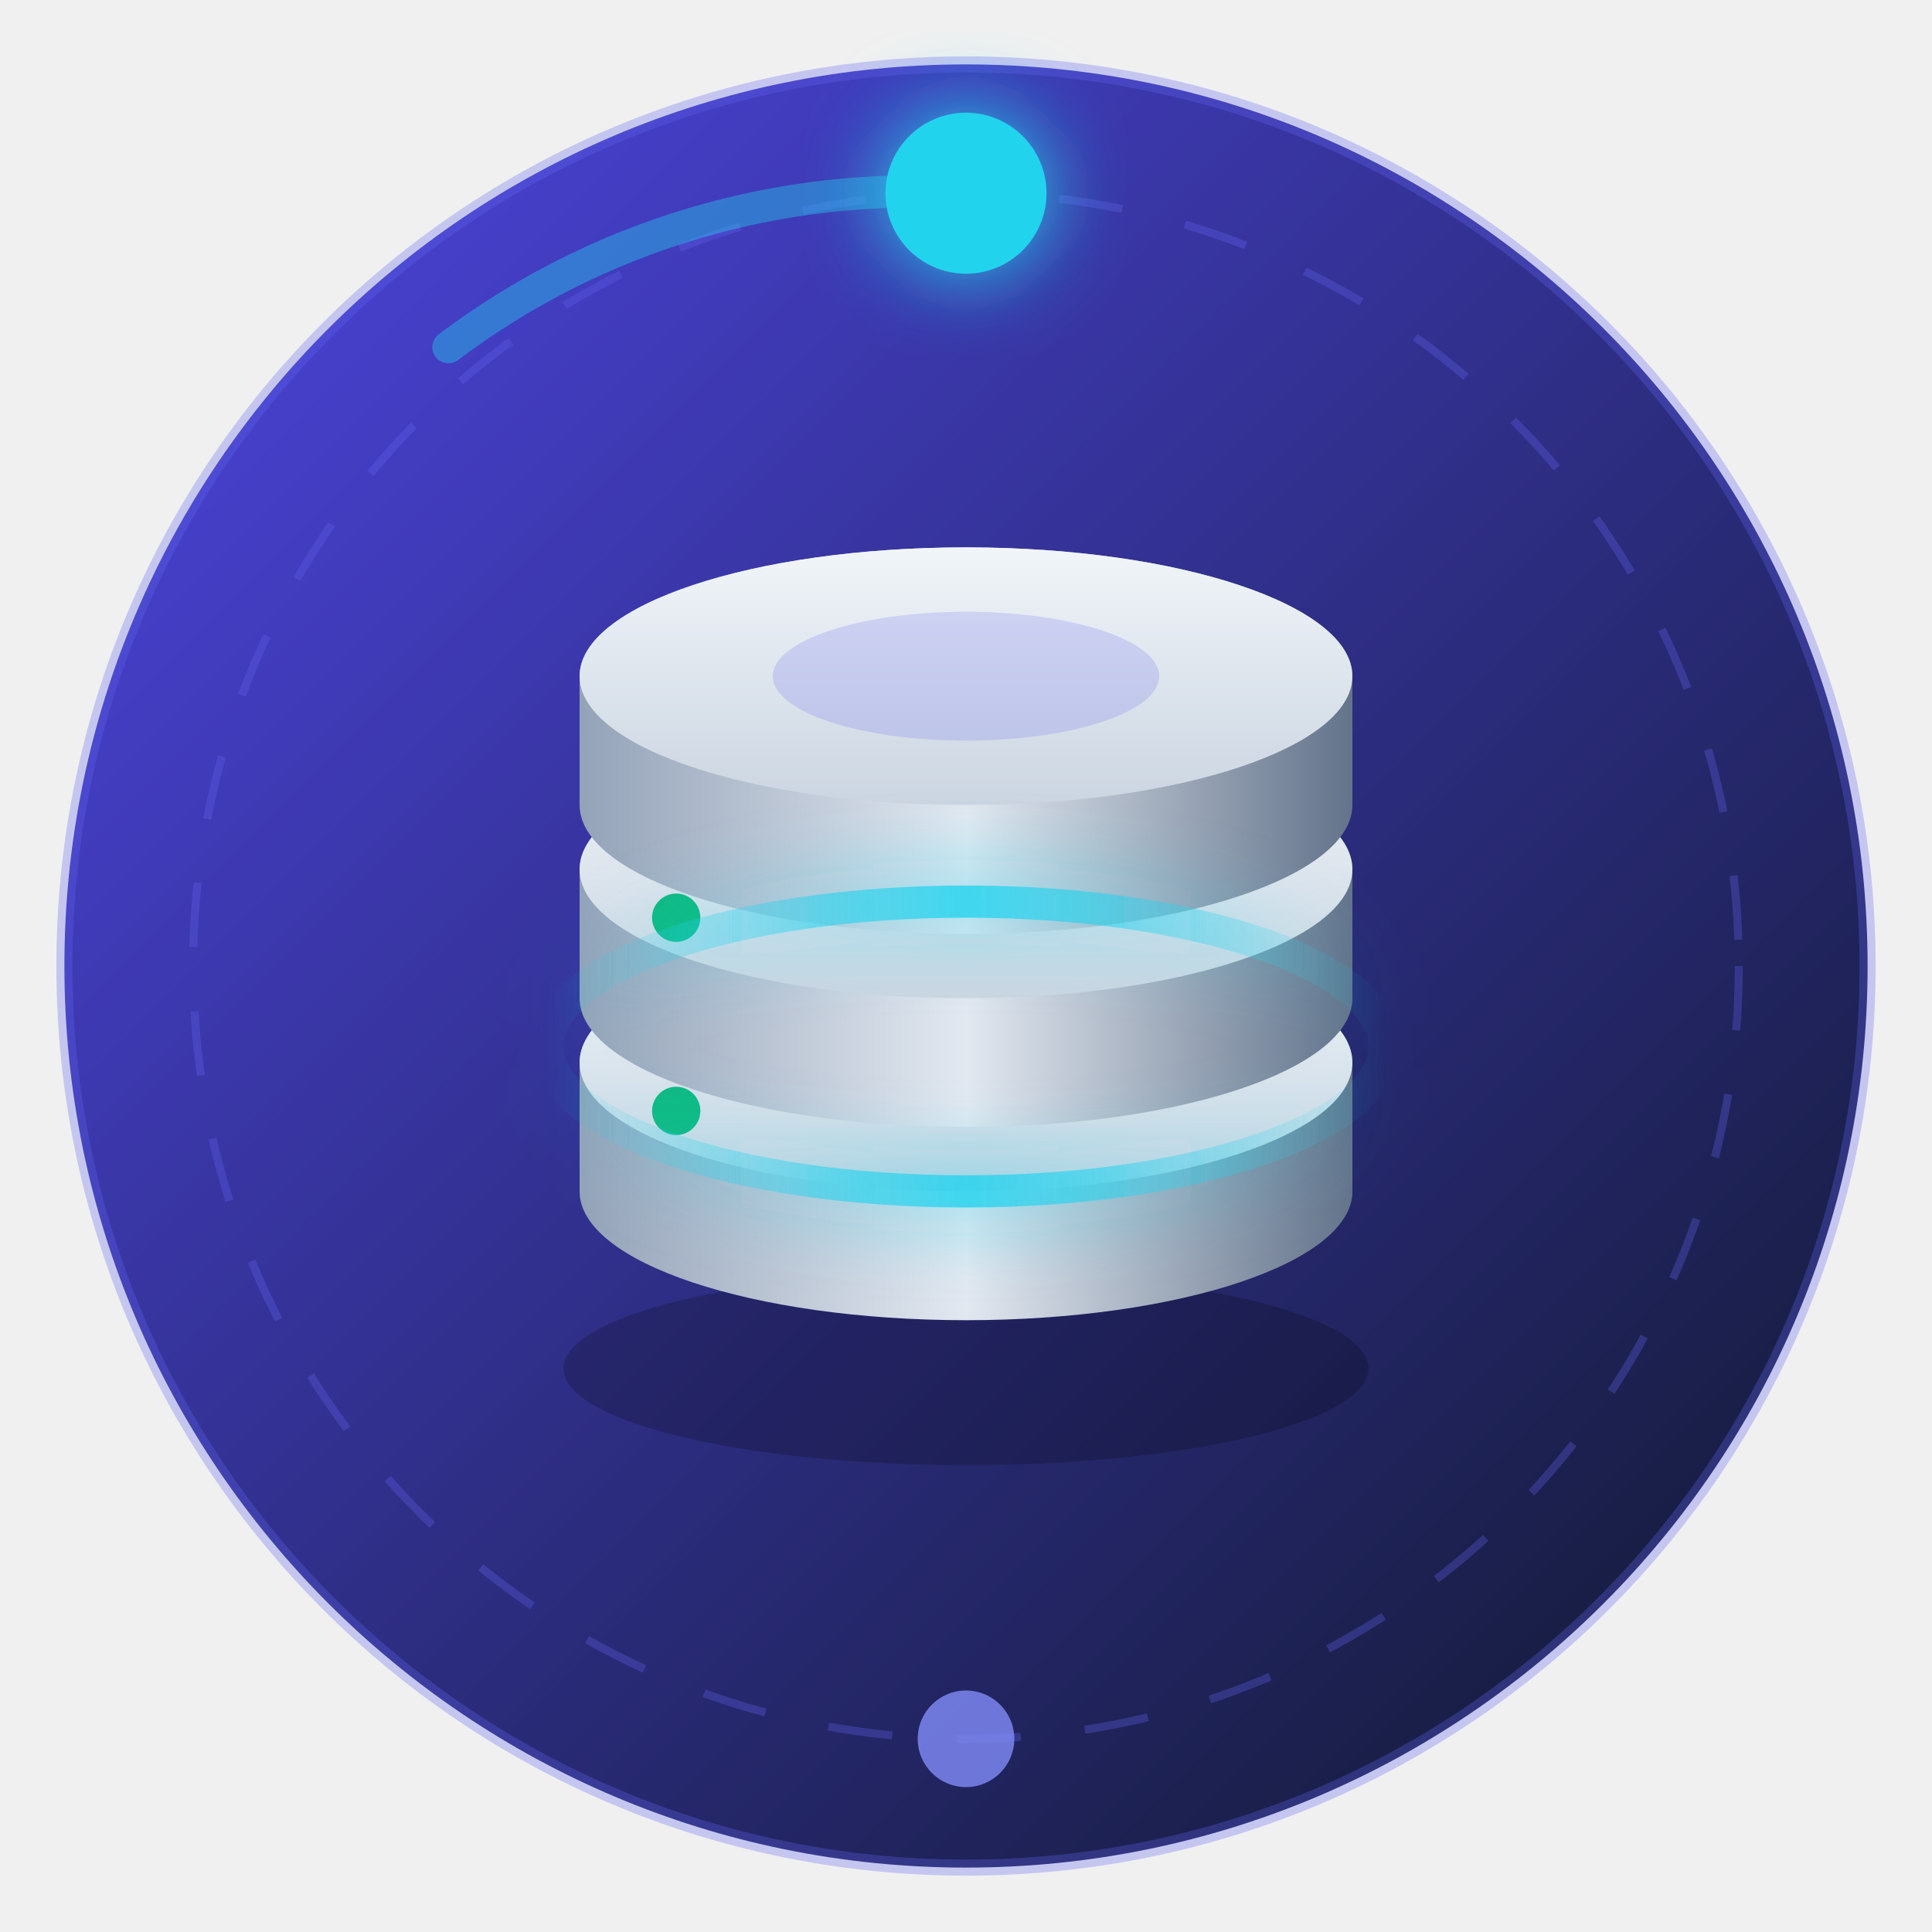
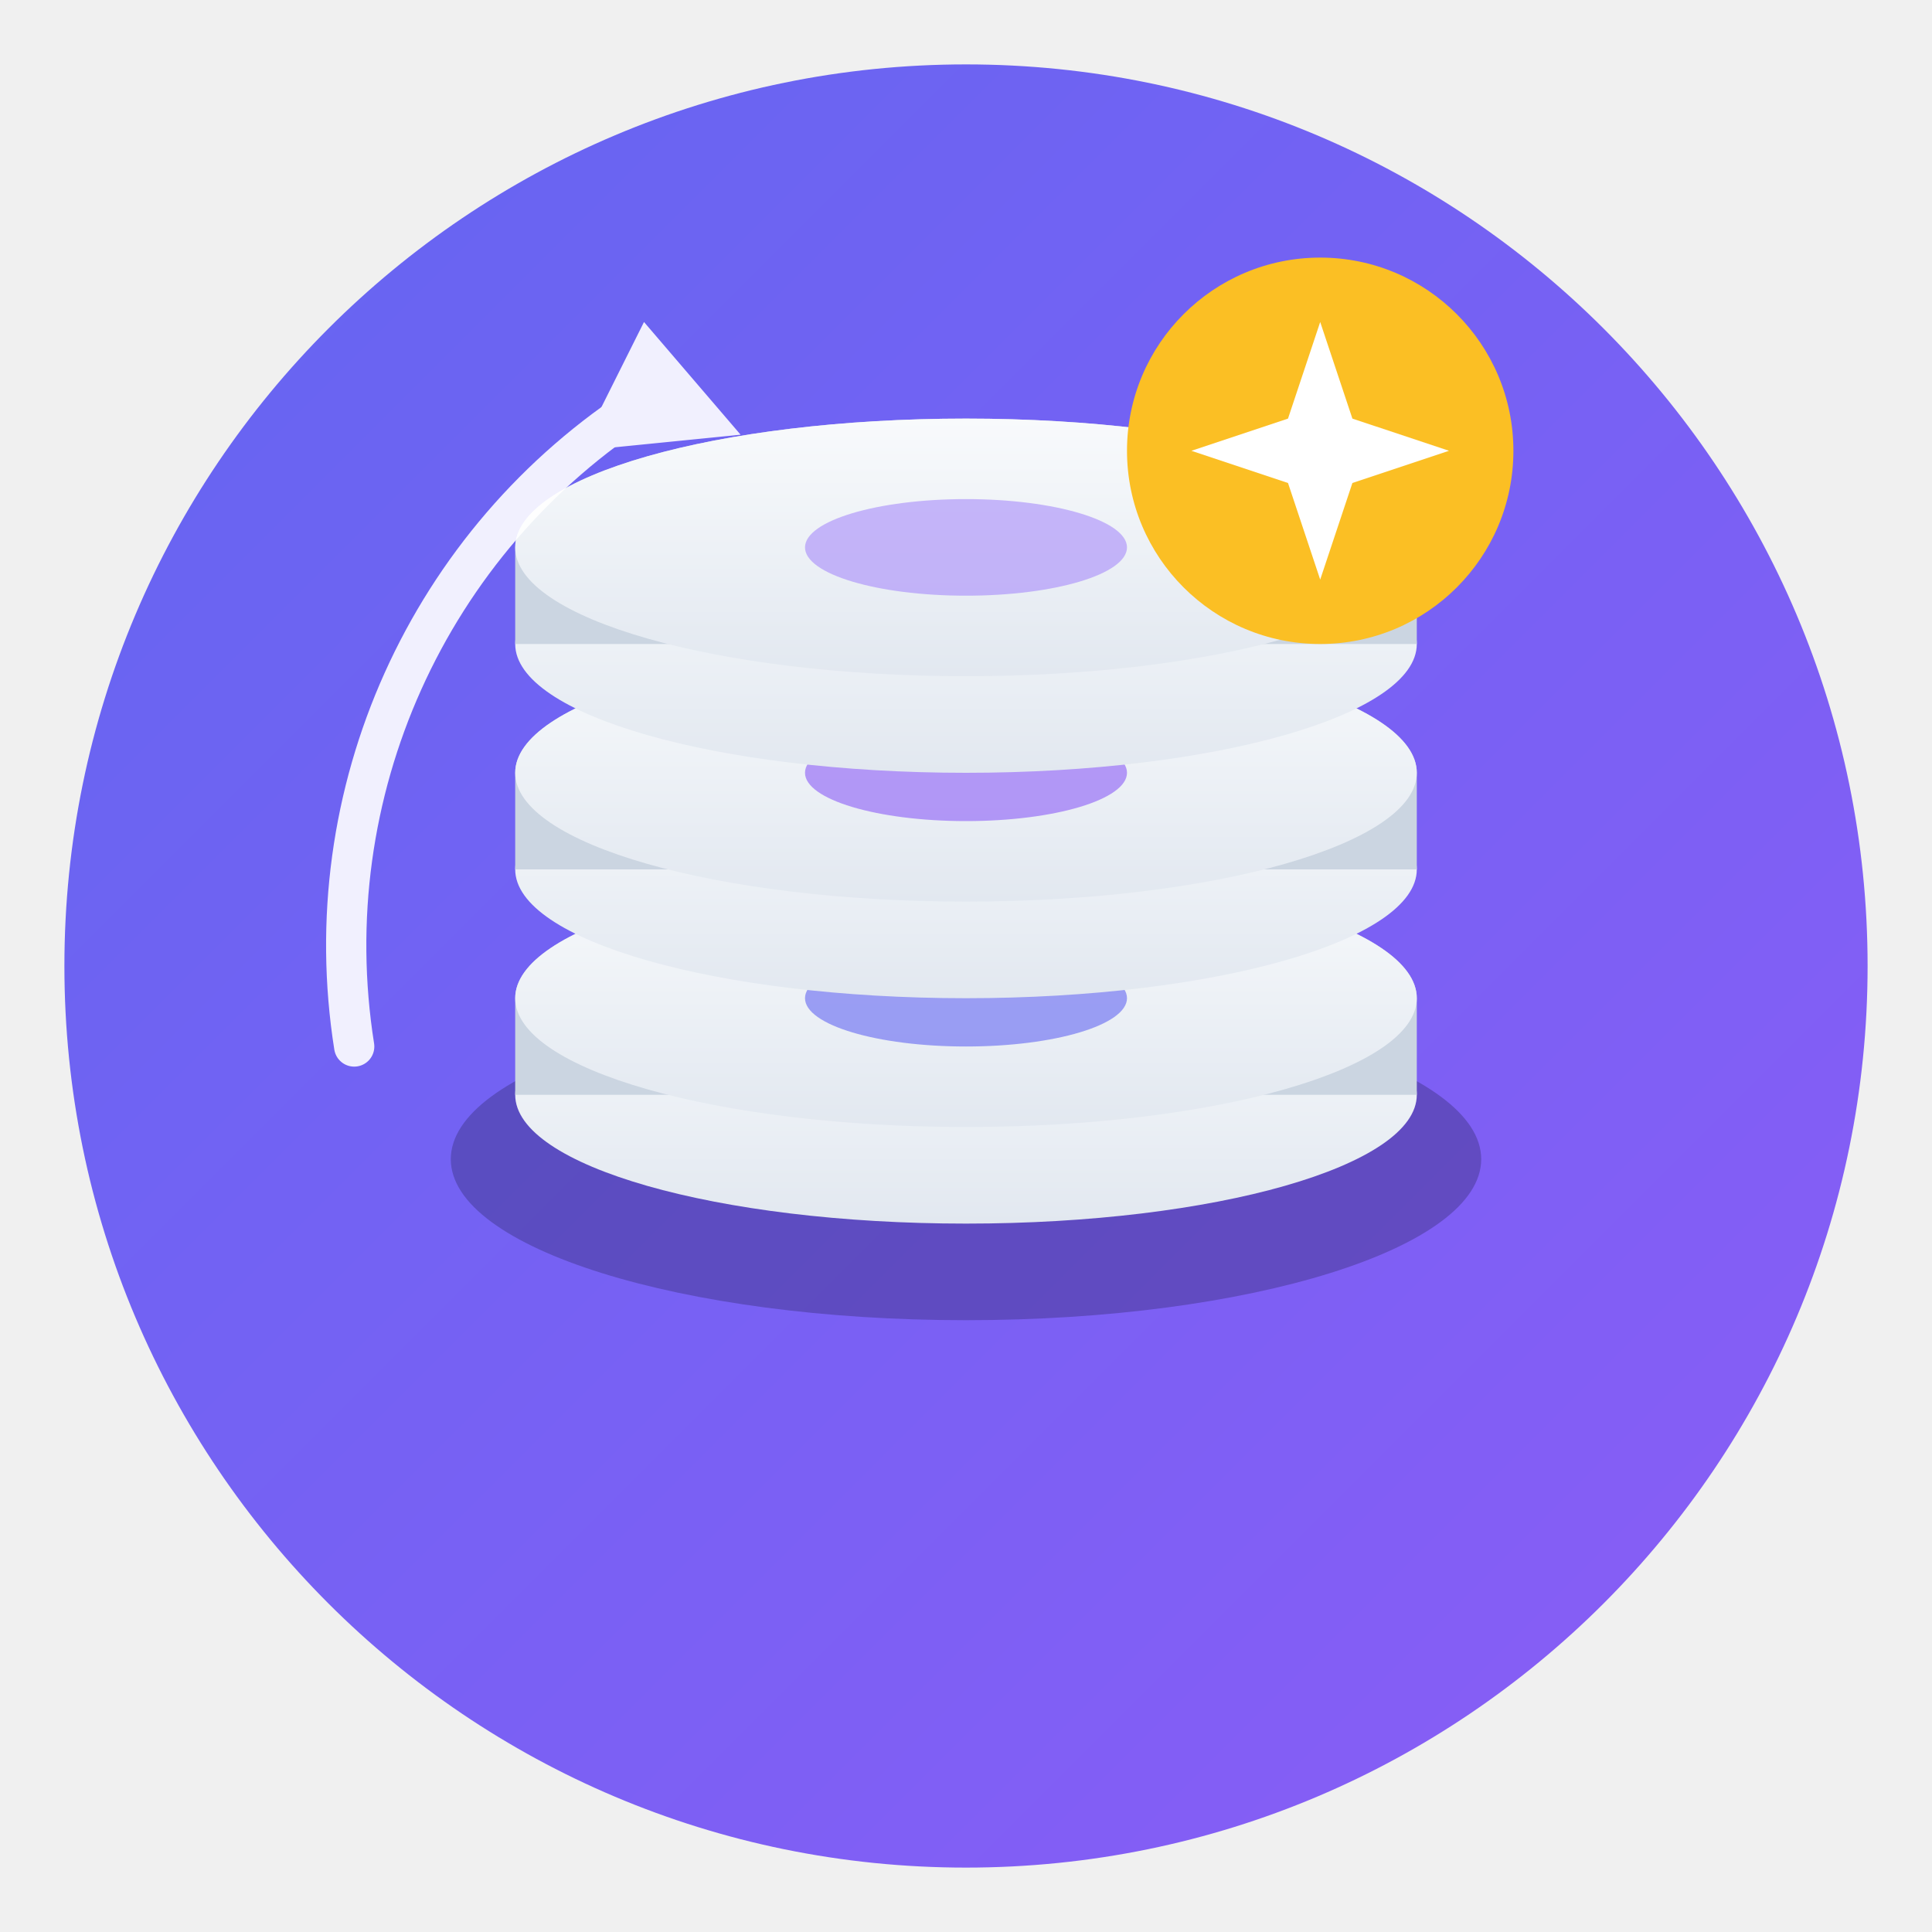
- <svg xmlns="http://www.w3.org/2000/svg" viewBox="0 0 120 120" width="200" height="200">
+ <svg xmlns="http://www.w3.org/2000/svg" viewBox="0 0 120 120" width="120" height="120">
  <defs>
    <linearGradient id="bgGrad" x1="0%" y1="0%" x2="100%" y2="100%">
-       <stop offset="0%" style="stop-color:#4f46e5;stop-opacity:1" />
-       <stop offset="100%" style="stop-color:#0f172a;stop-opacity:1" />
+       <stop offset="0%" style="stop-color:#6366f1;stop-opacity:1" />
+       <stop offset="100%" style="stop-color:#8b5cf6;stop-opacity:1" />
    </linearGradient>
-     <linearGradient id="diskSurface" x1="0%" y1="0%" x2="0%" y2="100%">
-       <stop offset="0%" style="stop-color:#f1f5f9;stop-opacity:1" />
-       <stop offset="100%" style="stop-color:#cbd5e1;stop-opacity:1" />
+     <linearGradient id="diskGrad" x1="0%" y1="0%" x2="0%" y2="100%">
+       <stop offset="0%" style="stop-color:#f8fafc;stop-opacity:1" />
+       <stop offset="100%" style="stop-color:#e2e8f0;stop-opacity:1" />
    </linearGradient>
-     <linearGradient id="diskSide" x1="0%" y1="0%" x2="100%" y2="0%">
-       <stop offset="0%" style="stop-color:#94a3b8;stop-opacity:1" />
-       <stop offset="50%" style="stop-color:#e2e8f0;stop-opacity:1" />
-       <stop offset="100%" style="stop-color:#64748b;stop-opacity:1" />
-     </linearGradient>
-     <linearGradient id="scanGrad" x1="0%" y1="0%" x2="100%" y2="0%">
-       <stop offset="0%" stop-color="#22d3ee" stop-opacity="0" />
-       <stop offset="50%" stop-color="#22d3ee" stop-opacity="0.8" />
-       <stop offset="100%" stop-color="#22d3ee" stop-opacity="0" />
-     </linearGradient>
-     <filter id="glow" x="-50%" y="-50%" width="200%" height="200%">
-       <feGaussianBlur stdDeviation="2.5" result="coloredBlur" />
-       <feMerge>
-         <feMergeNode in="coloredBlur" />
-         <feMergeNode in="SourceGraphic" />
-       </feMerge>
-     </filter>
+     <style>
+       @keyframes pulse {
+         0%, 100% { opacity: 0.6; }
+         50% { opacity: 1; }
+       }
+       @keyframes sparkle {
+         0%, 100% { transform: scale(1); opacity: 1; }
+         50% { transform: scale(1.2); opacity: 0.8; }
+       }
+       @keyframes rotate {
+         from { transform: rotate(0deg); }
+         to { transform: rotate(360deg); }
+       }
+       .disk-glow-1 { animation: pulse 2s ease-in-out infinite; }
+       .disk-glow-2 { animation: pulse 2s ease-in-out infinite 0.3s; }
+       .disk-glow-3 { animation: pulse 2s ease-in-out infinite 0.6s; }
+       .ai-sparkle { animation: sparkle 1.5s ease-in-out infinite; transform-origin: 82px 28px; }
+       .arrow-rotate { animation: rotate 4s linear infinite; transform-origin: 60px 60px; }
+     </style>
  </defs>
-   <style>
-     /* 1. Floating Animation for the Stack */
-     .stack {
-       animation: float 4s ease-in-out infinite;
-     }
-     @keyframes float {
-       0%, 100% { transform: translateY(0px); }
-       50% { transform: translateY(-4px); }
-     }
- 
-     /* 2. Rotation for the Orbit Ring */
-     .orbit {
-       animation: spin 8s linear infinite;
-       transform-origin: 60px 60px;
-     }
-     @keyframes spin {
-       from { transform: rotate(0deg); }
-       to { transform: rotate(360deg); }
-     }
- 
-     /* 3. Pulse for the AI Core */
-     .core-pulse {
-       animation: pulse 3s ease-in-out infinite;
-     }
-     @keyframes pulse {
-       0%, 100% { opacity: 0.4; }
-       50% { opacity: 0.8; }
-     }
-     
-     /* 4. Scanning line */
-     .scanner {
-         animation: scan 3s ease-in-out infinite;
-     }
-     @keyframes scan {
-         0%, 100% { opacity: 0; transform: translateY(10px); }
-         50% { opacity: 1; transform: translateY(-20px); }
-     }
-   </style>
-   <circle cx="60" cy="60" r="56" fill="url(#bgGrad)" stroke="#6366f1" stroke-width="1" stroke-opacity="0.3" />
-   <circle cx="60" cy="60" r="48" fill="none" stroke="#6366f1" stroke-width="0.5" stroke-dasharray="4 4" opacity="0.3" class="orbit" style="animation-duration: 20s;" />
-   <g class="stack">
-     <ellipse cx="60" cy="85" rx="25" ry="6" fill="#000" opacity="0.2">
-       <animate attributeName="rx" values="25;22;25" dur="4s" repeatCount="indefinite" />
-       <animate attributeName="opacity" values="0.2;0.1;0.2" dur="4s" repeatCount="indefinite" />
-     </ellipse>
-     <g transform="translate(60, 74)">
-       <path d="M-24,0 L-24,-8 A24,8 0 0,1 24,-8 L24,0 A24,8 0 0,1 -24,0" fill="url(#diskSide)" />
-       <ellipse cx="0" cy="-8" rx="24" ry="8" fill="url(#diskSurface)" />
-       <circle cx="-18" cy="-5" r="1.5" fill="#10b981" class="core-pulse" />
-     </g>
-     <g transform="translate(60, 62)">
-       <path d="M-24,0 L-24,-8 A24,8 0 0,1 24,-8 L24,0 A24,8 0 0,1 -24,0" fill="url(#diskSide)" />
-       <ellipse cx="0" cy="-8" rx="24" ry="8" fill="url(#diskSurface)" />
-       <circle cx="-18" cy="-5" r="1.5" fill="#10b981" class="core-pulse" style="animation-delay: 0.2s" />
-     </g>
-     <g transform="translate(60, 50)">
-       <path d="M-24,0 L-24,-8 A24,8 0 0,1 24,-8 L24,0 A24,8 0 0,1 -24,0" fill="url(#diskSide)" />
-       <ellipse cx="0" cy="-8" rx="24" ry="8" fill="url(#diskSurface)" />
-       <ellipse cx="0" cy="-8" rx="12" ry="4" fill="#6366f1" opacity="0.2" />
-     </g>
-     <g transform="translate(60, 65)">
-       <ellipse cx="0" cy="0" rx="26" ry="9" fill="none" stroke="url(#scanGrad)" stroke-width="2" class="scanner" filter="url(#glow)" />
-     </g>
+   <circle cx="60" cy="60" r="56" fill="url(#bgGrad)" />
+   <ellipse cx="60" cy="72" rx="32" ry="10" fill="#1e1b4b" opacity="0.3" />
+   <g transform="translate(60, 68)">
+     <ellipse cx="0" cy="0" rx="28" ry="8" fill="url(#diskGrad)" />
+     <path d="M-28,0 L-28,-6 A28,8 0 0,1 28,-6 L28,0" fill="#cbd5e1" />
+     <ellipse cx="0" cy="-6" rx="28" ry="8" fill="url(#diskGrad)" />
+     <ellipse class="disk-glow-1" cx="0" cy="-6" rx="10" ry="3" fill="#6366f1" opacity="0.6" />
  </g>
-   <g class="orbit">
-     <g transform="translate(0, -48)">
-       <circle cx="60" cy="60" r="5" fill="#22d3ee" filter="url(#glow)" />
-       <path d="M60,60 A48,48 0 0,0 30,75" stroke="#22d3ee" stroke-width="2" stroke-linecap="round" fill="none" opacity="0.4" transform="rotate(10, 60, 60)" />
-     </g>
-     <g transform="translate(0, 48)">
-       <circle cx="60" cy="60" r="3" fill="#818cf8" opacity="0.8" />
-     </g>
+   <g transform="translate(60, 54)">
+     <ellipse cx="0" cy="0" rx="28" ry="8" fill="url(#diskGrad)" />
+     <path d="M-28,0 L-28,-6 A28,8 0 0,1 28,-6 L28,0" fill="#cbd5e1" />
+     <ellipse cx="0" cy="-6" rx="28" ry="8" fill="url(#diskGrad)" />
+     <ellipse class="disk-glow-2" cx="0" cy="-6" rx="10" ry="3" fill="#8b5cf6" opacity="0.6" />
+   </g>
+   <g transform="translate(60, 40)">
+     <ellipse cx="0" cy="0" rx="28" ry="8" fill="url(#diskGrad)" />
+     <path d="M-28,0 L-28,-6 A28,8 0 0,1 28,-6 L28,0" fill="#cbd5e1" />
+     <ellipse cx="0" cy="-6" rx="28" ry="8" fill="url(#diskGrad)" />
+     <ellipse class="disk-glow-3" cx="0" cy="-6" rx="10" ry="3" fill="#a78bfa" opacity="0.6" />
+   </g>
+   <g class="ai-sparkle">
+     <circle cx="82" cy="28" r="12" fill="#fbbf24" />
+     <path d="M82,20 L84,26 L90,28 L84,30 L82,36 L80,30 L74,28 L80,26 Z" fill="white" />
+   </g>
+   <g class="arrow-rotate" fill="none" stroke="white" stroke-width="2.5" stroke-linecap="round" opacity="0.9">
+     <path d="M22,65 A40,40 0 0,1 40,25" />
+     <polygon points="36,28 40,20 46,27" fill="white" stroke="none" />
  </g>
</svg>
